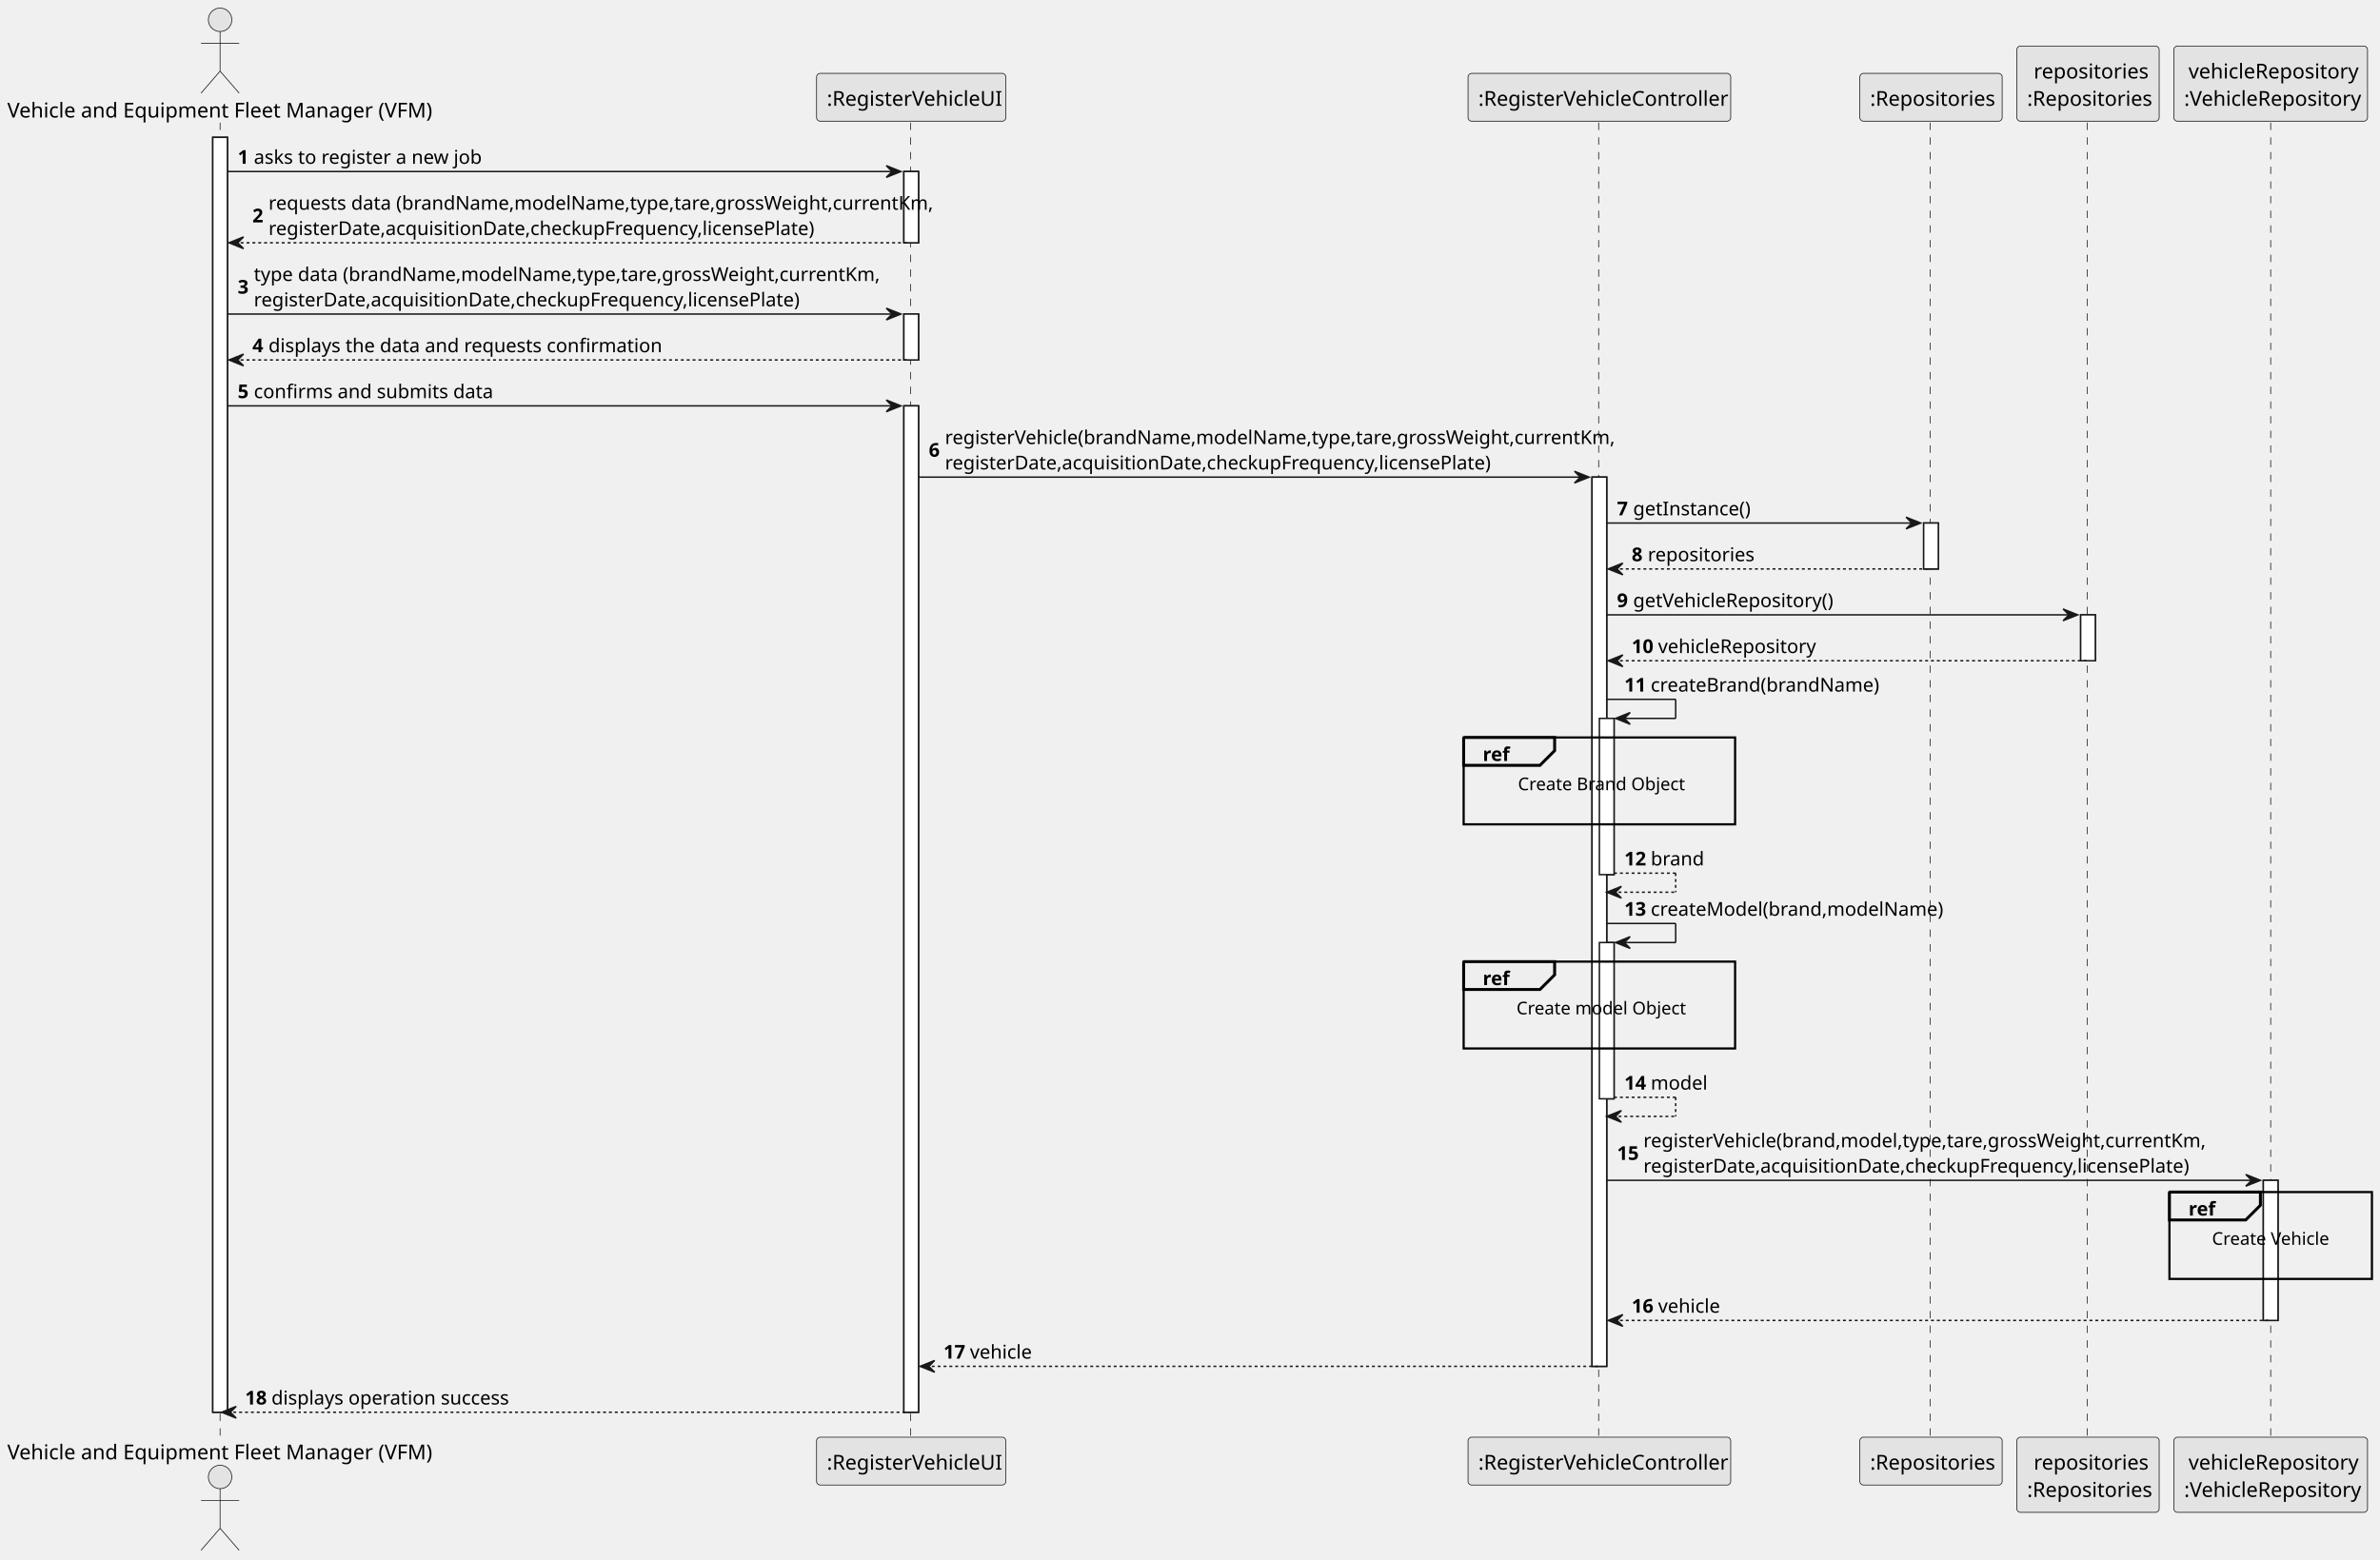
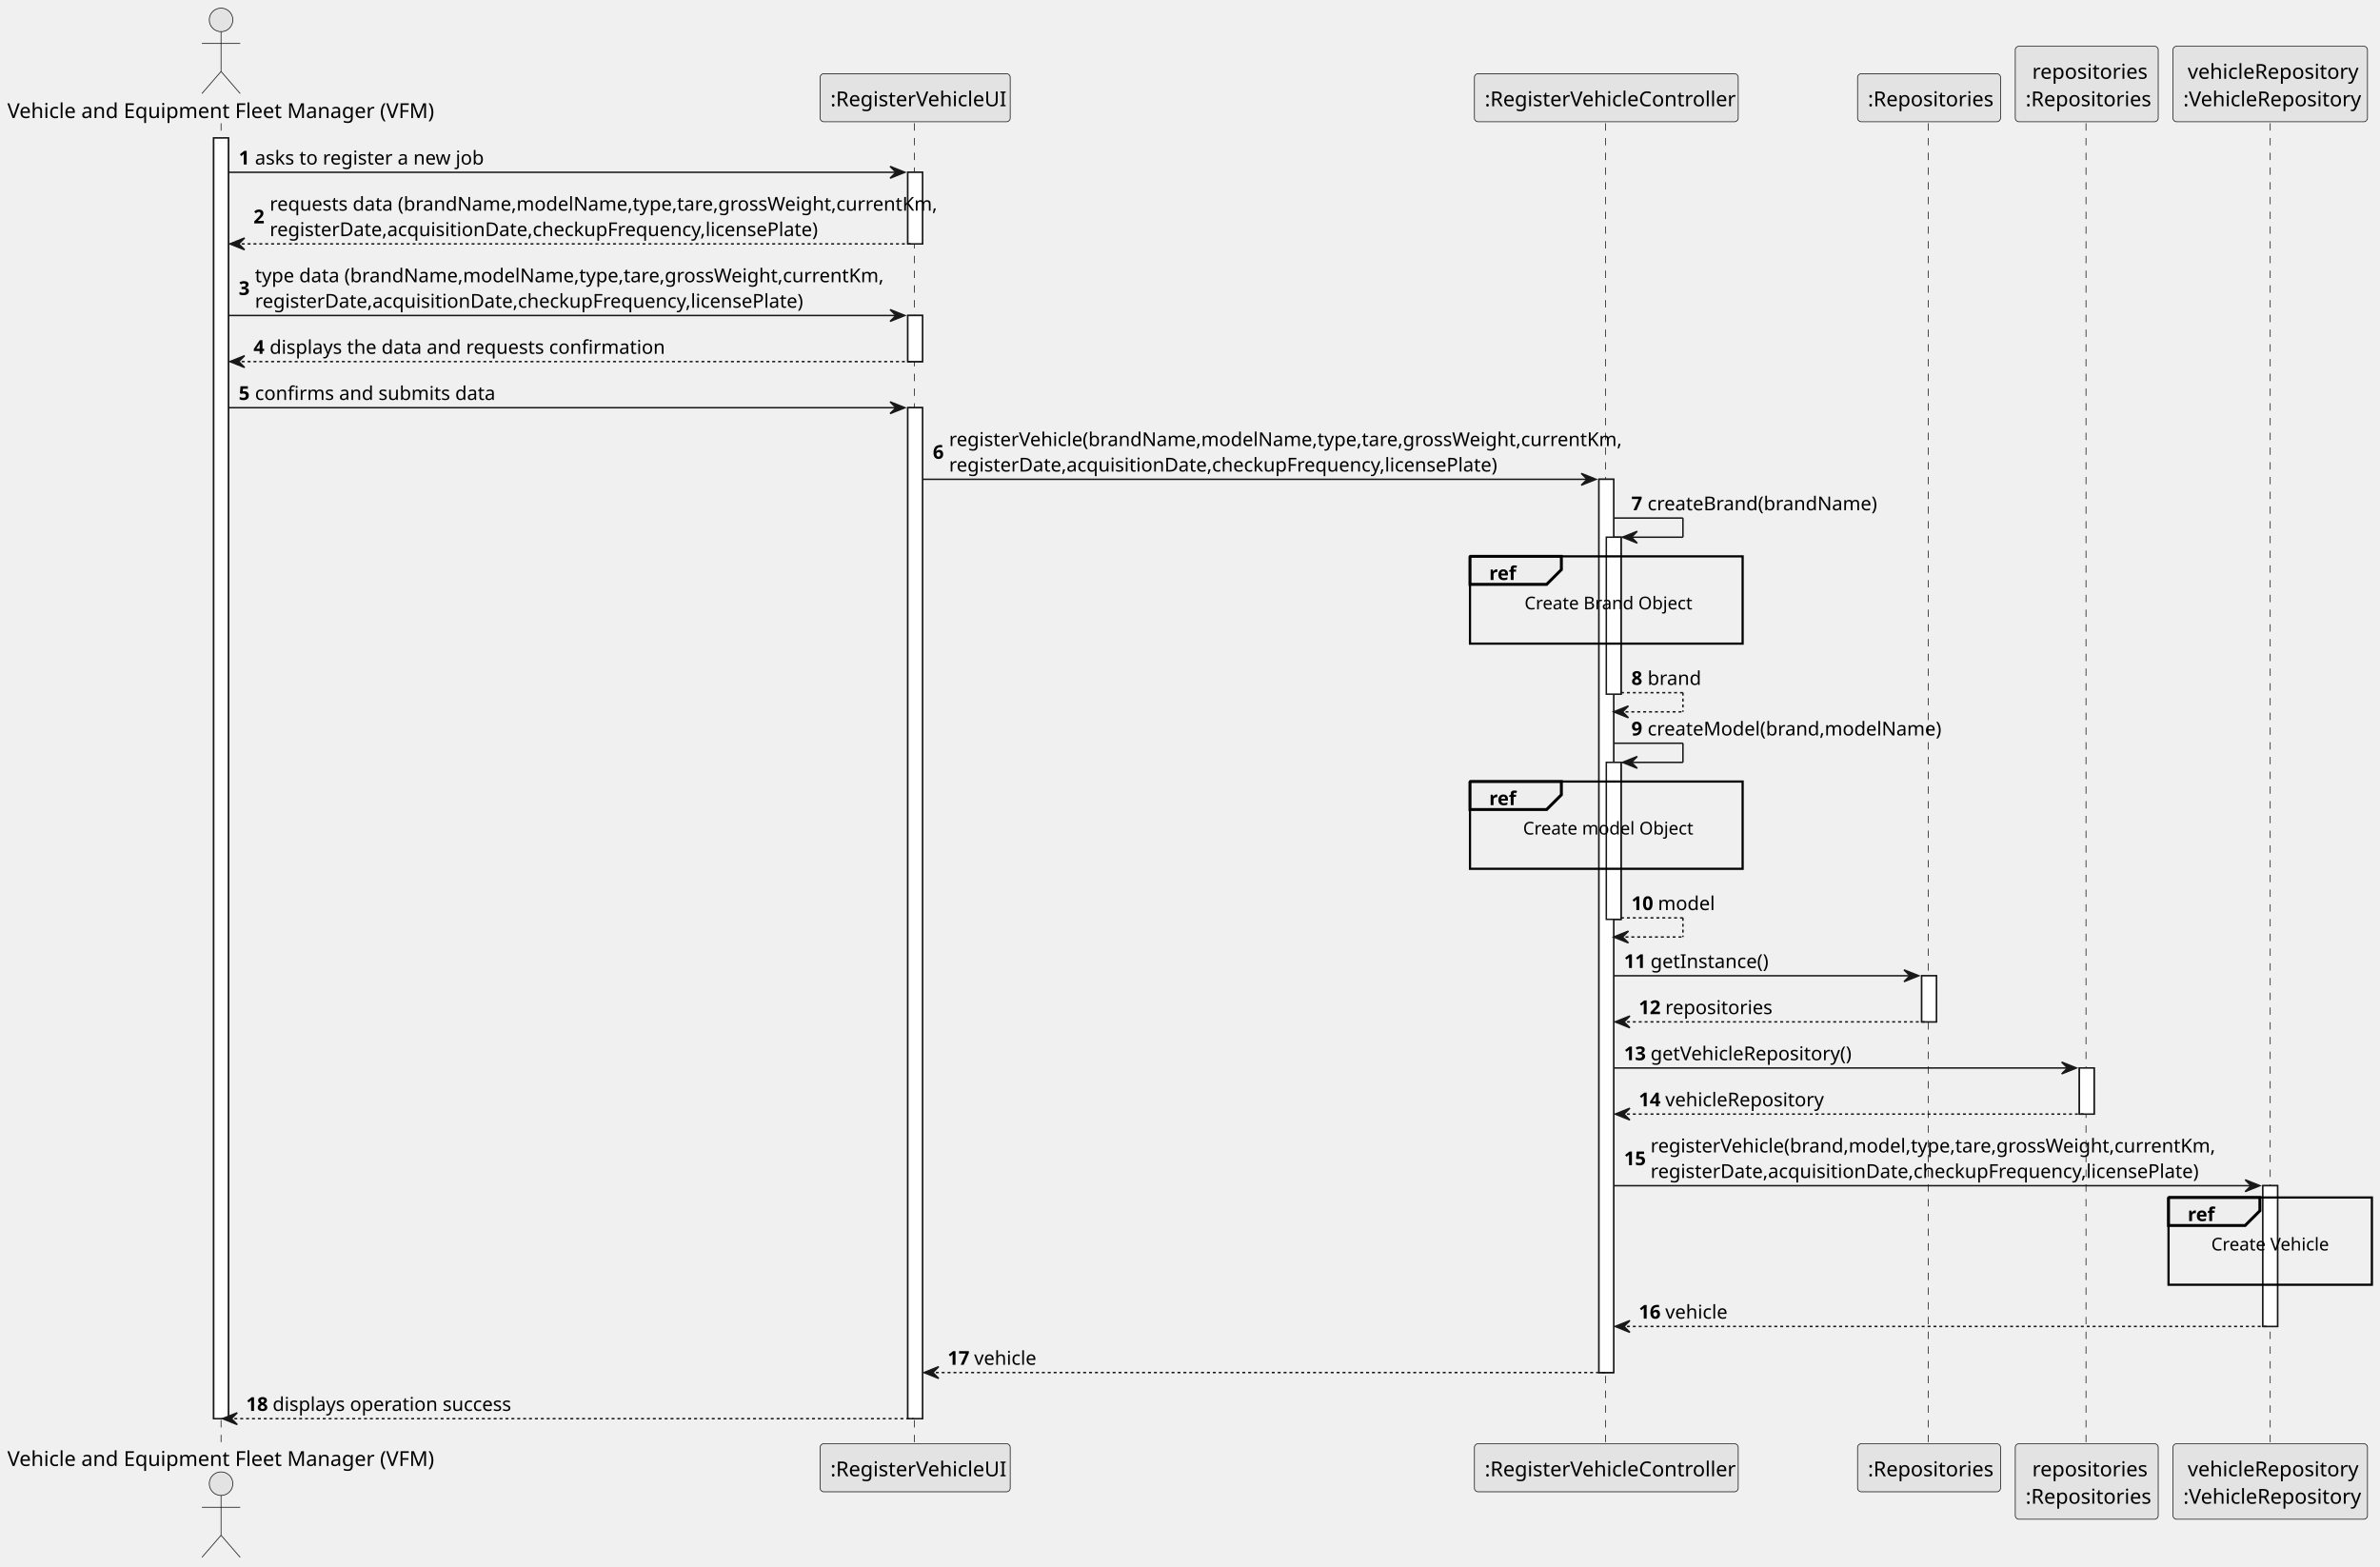
- <svg xmlns="http://www.w3.org/2000/svg" contentStyleType="text/css" height="1063px" preserveAspectRatio="none" style="width:1622px;height:1063px;background:#FFFFFF;" version="1.1" viewBox="0 0 1622 1063" width="1622px" zoomAndPan="magnify">
+ <svg xmlns="http://www.w3.org/2000/svg" contentStyleType="text/css" height="1063px" preserveAspectRatio="none" style="width:1615px;height:1063px;background:#FFFFFF;" version="1.1" viewBox="0 0 1615 1063" width="1615px" zoomAndPan="magnify">
  <defs />
  <g>
    <rect fill="#FFFFFF" height="869.041" style="stroke:#181818;stroke-width:1.0;" width="10" x="145" y="93.621" />
    <rect fill="#FFFFFF" height="48.582" style="stroke:#181818;stroke-width:1.0;" width="10" x="616" y="116.912" />
    <rect fill="#FFFFFF" height="31.291" style="stroke:#181818;stroke-width:1.0;" width="10" x="616" y="214.076" />
    <rect fill="#FFFFFF" height="686.004" style="stroke:#181818;stroke-width:1.0;" width="10" x="616" y="276.658" />
    <rect fill="#FFFFFF" height="606.131" style="stroke:#181818;stroke-width:1.0;" width="10" x="1085" y="325.24" />
-     <rect fill="#FFFFFF" height="106.504" style="stroke:#181818;stroke-width:1.0;" width="10" x="1090" y="489.695" />
-     <rect fill="#FFFFFF" height="106.504" style="stroke:#181818;stroke-width:1.0;" width="10" x="1090" y="642.49" />
-     <rect fill="#FFFFFF" height="31.291" style="stroke:#181818;stroke-width:1.0;" width="10" x="1311" y="356.531" />
-     <rect fill="#FFFFFF" height="31.291" style="stroke:#181818;stroke-width:1.0;" width="10" x="1418" y="419.113" />
-     <rect fill="#FFFFFF" height="95.504" style="stroke:#181818;stroke-width:1.0;" width="10" x="1542.5" y="804.576" />
+     <rect fill="#FFFFFF" height="106.504" style="stroke:#181818;stroke-width:1.0;" width="10" x="1090" y="364.531" />
+     <rect fill="#FFFFFF" height="106.504" style="stroke:#181818;stroke-width:1.0;" width="10" x="1090" y="517.326" />
+     <rect fill="#FFFFFF" height="31.291" style="stroke:#181818;stroke-width:1.0;" width="10" x="1304" y="662.121" />
+     <rect fill="#FFFFFF" height="31.291" style="stroke:#181818;stroke-width:1.0;" width="10" x="1411" y="724.703" />
+     <rect fill="#FFFFFF" height="95.504" style="stroke:#181818;stroke-width:1.0;" width="10" x="1535.5" y="804.576" />
    <line style="stroke:#181818;stroke-width:0.5;stroke-dasharray:5.0,5.0;" x1="150" x2="150" y1="83.621" y2="980.662" />
    <line style="stroke:#181818;stroke-width:0.5;stroke-dasharray:5.0,5.0;" x1="620.5" x2="620.5" y1="83.621" y2="980.662" />
    <line style="stroke:#181818;stroke-width:0.5;stroke-dasharray:5.0,5.0;" x1="1089.5" x2="1089.5" y1="83.621" y2="980.662" />
-     <line style="stroke:#181818;stroke-width:0.5;stroke-dasharray:5.0,5.0;" x1="1315.5" x2="1315.5" y1="83.621" y2="980.662" />
-     <line style="stroke:#181818;stroke-width:0.5;stroke-dasharray:5.0,5.0;" x1="1422.5" x2="1422.5" y1="83.621" y2="980.662" />
-     <line style="stroke:#181818;stroke-width:0.5;stroke-dasharray:5.0,5.0;" x1="1547.5" x2="1547.5" y1="83.621" y2="980.662" />
+     <line style="stroke:#181818;stroke-width:0.5;stroke-dasharray:5.0,5.0;" x1="1308.5" x2="1308.5" y1="83.621" y2="980.662" />
+     <line style="stroke:#181818;stroke-width:0.5;stroke-dasharray:5.0,5.0;" x1="1415.5" x2="1415.5" y1="83.621" y2="980.662" />
+     <line style="stroke:#181818;stroke-width:0.5;stroke-dasharray:5.0,5.0;" x1="1540.5" x2="1540.5" y1="83.621" y2="980.662" />
    <text fill="#000000" font-family="sans-serif" font-size="14" lengthAdjust="spacing" textLength="284" x="5" y="80.107">Vehicle and Equipment Fleet Manager (VFM)</text>
    <ellipse cx="150" cy="13.5" fill="#E3E3E3" rx="8" ry="8" style="stroke:#181818;stroke-width:0.5;" />
    <path d="M150,21.5 L150,48.5 M137,29.5 L163,29.5 M150,48.5 L137,63.5 M150,48.5 L163,63.5 " fill="none" style="stroke:#181818;stroke-width:0.5;" />
    <text fill="#000000" font-family="sans-serif" font-size="14" lengthAdjust="spacing" textLength="284" x="5" y="994.769">Vehicle and Equipment Fleet Manager (VFM)</text>
    <ellipse cx="150" cy="1006.783" fill="#E3E3E3" rx="8" ry="8" style="stroke:#181818;stroke-width:0.5;" />
    <path d="M150,1014.783 L150,1041.783 M137,1022.783 L163,1022.783 M150,1041.783 L137,1056.783 M150,1041.783 L163,1056.783 " fill="none" style="stroke:#181818;stroke-width:0.5;" />
    <rect fill="#E3E3E3" height="32.621" rx="2.5" ry="2.5" style="stroke:#181818;stroke-width:0.5;" width="129" x="556.5" y="50" />
    <text fill="#000000" font-family="sans-serif" font-size="14" lengthAdjust="spacing" textLength="115" x="563.5" y="72.107">:RegisterVehicleUI</text>
    <rect fill="#E3E3E3" height="32.621" rx="2.5" ry="2.5" style="stroke:#181818;stroke-width:0.5;" width="129" x="556.5" y="979.662" />
    <text fill="#000000" font-family="sans-serif" font-size="14" lengthAdjust="spacing" textLength="115" x="563.5" y="1001.769">:RegisterVehicleUI</text>
    <rect fill="#E3E3E3" height="32.621" rx="2.5" ry="2.5" style="stroke:#181818;stroke-width:0.5;" width="179" x="1000.5" y="50" />
    <text fill="#000000" font-family="sans-serif" font-size="14" lengthAdjust="spacing" textLength="165" x="1007.5" y="72.107">:RegisterVehicleController</text>
    <rect fill="#E3E3E3" height="32.621" rx="2.5" ry="2.5" style="stroke:#181818;stroke-width:0.5;" width="179" x="1000.5" y="979.662" />
    <text fill="#000000" font-family="sans-serif" font-size="14" lengthAdjust="spacing" textLength="165" x="1007.5" y="1001.769">:RegisterVehicleController</text>
-     <rect fill="#E3E3E3" height="32.621" rx="2.5" ry="2.5" style="stroke:#181818;stroke-width:0.5;" width="97" x="1267.5" y="50" />
-     <text fill="#000000" font-family="sans-serif" font-size="14" lengthAdjust="spacing" textLength="83" x="1274.5" y="72.107">:Repositories</text>
-     <rect fill="#E3E3E3" height="32.621" rx="2.5" ry="2.5" style="stroke:#181818;stroke-width:0.5;" width="97" x="1267.5" y="979.662" />
-     <text fill="#000000" font-family="sans-serif" font-size="14" lengthAdjust="spacing" textLength="83" x="1274.5" y="1001.769">:Repositories</text>
-     <rect fill="#E3E3E3" height="51.242" rx="2.5" ry="2.5" style="stroke:#181818;stroke-width:0.5;" width="97" x="1374.5" y="31.379" />
-     <text fill="#000000" font-family="sans-serif" font-size="14" lengthAdjust="spacing" textLength="74" x="1386" y="53.486">repositories</text>
-     <text fill="#000000" font-family="sans-serif" font-size="14" lengthAdjust="spacing" textLength="83" x="1381.5" y="72.107">:Repositories</text>
-     <rect fill="#E3E3E3" height="51.242" rx="2.5" ry="2.5" style="stroke:#181818;stroke-width:0.5;" width="97" x="1374.5" y="979.662" />
-     <text fill="#000000" font-family="sans-serif" font-size="14" lengthAdjust="spacing" textLength="74" x="1386" y="1001.769">repositories</text>
-     <text fill="#000000" font-family="sans-serif" font-size="14" lengthAdjust="spacing" textLength="83" x="1381.5" y="1020.391">:Repositories</text>
-     <rect fill="#E3E3E3" height="51.242" rx="2.5" ry="2.5" style="stroke:#181818;stroke-width:0.5;" width="132" x="1481.5" y="31.379" />
-     <text fill="#000000" font-family="sans-serif" font-size="14" lengthAdjust="spacing" textLength="112" x="1491.5" y="53.486">vehicleRepository</text>
-     <text fill="#000000" font-family="sans-serif" font-size="14" lengthAdjust="spacing" textLength="118" x="1488.5" y="72.107">:VehicleRepository</text>
-     <rect fill="#E3E3E3" height="51.242" rx="2.5" ry="2.5" style="stroke:#181818;stroke-width:0.5;" width="132" x="1481.5" y="979.662" />
-     <text fill="#000000" font-family="sans-serif" font-size="14" lengthAdjust="spacing" textLength="112" x="1491.5" y="1001.769">vehicleRepository</text>
-     <text fill="#000000" font-family="sans-serif" font-size="14" lengthAdjust="spacing" textLength="118" x="1488.5" y="1020.391">:VehicleRepository</text>
+     <rect fill="#E3E3E3" height="32.621" rx="2.5" ry="2.5" style="stroke:#181818;stroke-width:0.5;" width="97" x="1260.5" y="50" />
+     <text fill="#000000" font-family="sans-serif" font-size="14" lengthAdjust="spacing" textLength="83" x="1267.5" y="72.107">:Repositories</text>
+     <rect fill="#E3E3E3" height="32.621" rx="2.5" ry="2.5" style="stroke:#181818;stroke-width:0.5;" width="97" x="1260.5" y="979.662" />
+     <text fill="#000000" font-family="sans-serif" font-size="14" lengthAdjust="spacing" textLength="83" x="1267.5" y="1001.769">:Repositories</text>
+     <rect fill="#E3E3E3" height="51.242" rx="2.5" ry="2.5" style="stroke:#181818;stroke-width:0.5;" width="97" x="1367.5" y="31.379" />
+     <text fill="#000000" font-family="sans-serif" font-size="14" lengthAdjust="spacing" textLength="74" x="1379" y="53.486">repositories</text>
+     <text fill="#000000" font-family="sans-serif" font-size="14" lengthAdjust="spacing" textLength="83" x="1374.5" y="72.107">:Repositories</text>
+     <rect fill="#E3E3E3" height="51.242" rx="2.5" ry="2.5" style="stroke:#181818;stroke-width:0.5;" width="97" x="1367.5" y="979.662" />
+     <text fill="#000000" font-family="sans-serif" font-size="14" lengthAdjust="spacing" textLength="74" x="1379" y="1001.769">repositories</text>
+     <text fill="#000000" font-family="sans-serif" font-size="14" lengthAdjust="spacing" textLength="83" x="1374.5" y="1020.391">:Repositories</text>
+     <rect fill="#E3E3E3" height="51.242" rx="2.5" ry="2.5" style="stroke:#181818;stroke-width:0.5;" width="132" x="1474.5" y="31.379" />
+     <text fill="#000000" font-family="sans-serif" font-size="14" lengthAdjust="spacing" textLength="112" x="1484.5" y="53.486">vehicleRepository</text>
+     <text fill="#000000" font-family="sans-serif" font-size="14" lengthAdjust="spacing" textLength="118" x="1481.5" y="72.107">:VehicleRepository</text>
+     <rect fill="#E3E3E3" height="51.242" rx="2.5" ry="2.5" style="stroke:#181818;stroke-width:0.5;" width="132" x="1474.5" y="979.662" />
+     <text fill="#000000" font-family="sans-serif" font-size="14" lengthAdjust="spacing" textLength="112" x="1484.5" y="1001.769">vehicleRepository</text>
+     <text fill="#000000" font-family="sans-serif" font-size="14" lengthAdjust="spacing" textLength="118" x="1481.5" y="1020.391">:VehicleRepository</text>
    <rect fill="#FFFFFF" height="869.041" style="stroke:#181818;stroke-width:1.0;" width="10" x="145" y="93.621" />
    <rect fill="#FFFFFF" height="48.582" style="stroke:#181818;stroke-width:1.0;" width="10" x="616" y="116.912" />
    <rect fill="#FFFFFF" height="31.291" style="stroke:#181818;stroke-width:1.0;" width="10" x="616" y="214.076" />
    <rect fill="#FFFFFF" height="686.004" style="stroke:#181818;stroke-width:1.0;" width="10" x="616" y="276.658" />
    <rect fill="#FFFFFF" height="606.131" style="stroke:#181818;stroke-width:1.0;" width="10" x="1085" y="325.24" />
-     <rect fill="#FFFFFF" height="106.504" style="stroke:#181818;stroke-width:1.0;" width="10" x="1090" y="489.695" />
-     <rect fill="#FFFFFF" height="106.504" style="stroke:#181818;stroke-width:1.0;" width="10" x="1090" y="642.49" />
-     <rect fill="#FFFFFF" height="31.291" style="stroke:#181818;stroke-width:1.0;" width="10" x="1311" y="356.531" />
-     <rect fill="#FFFFFF" height="31.291" style="stroke:#181818;stroke-width:1.0;" width="10" x="1418" y="419.113" />
-     <rect fill="#FFFFFF" height="95.504" style="stroke:#181818;stroke-width:1.0;" width="10" x="1542.5" y="804.576" />
+     <rect fill="#FFFFFF" height="106.504" style="stroke:#181818;stroke-width:1.0;" width="10" x="1090" y="364.531" />
+     <rect fill="#FFFFFF" height="106.504" style="stroke:#181818;stroke-width:1.0;" width="10" x="1090" y="517.326" />
+     <rect fill="#FFFFFF" height="31.291" style="stroke:#181818;stroke-width:1.0;" width="10" x="1304" y="662.121" />
+     <rect fill="#FFFFFF" height="31.291" style="stroke:#181818;stroke-width:1.0;" width="10" x="1411" y="724.703" />
+     <rect fill="#FFFFFF" height="95.504" style="stroke:#181818;stroke-width:1.0;" width="10" x="1535.5" y="804.576" />
    <polygon fill="#181818" points="604,112.912,614,116.912,604,120.912,608,116.912" style="stroke:#181818;stroke-width:1.0;" />
    <line style="stroke:#181818;stroke-width:1.0;" x1="155" x2="610" y1="116.912" y2="116.912" />
    <text fill="#000000" font-family="sans-serif" font-size="13" font-weight="bold" lengthAdjust="spacing" textLength="7" x="162" y="111.649">1</text>
    <text fill="#000000" font-family="sans-serif" font-size="13" lengthAdjust="spacing" textLength="149" x="173" y="111.649">asks to register a new job</text>
    <polygon fill="#181818" points="166,161.494,156,165.494,166,169.494,162,165.494" style="stroke:#181818;stroke-width:1.0;" />
    <line style="stroke:#181818;stroke-width:1.0;stroke-dasharray:2.0,2.0;" x1="160" x2="620" y1="165.494" y2="165.494" />
    <text fill="#000000" font-family="sans-serif" font-size="13" font-weight="bold" lengthAdjust="spacing" textLength="7" x="172" y="151.586">2</text>
    <text fill="#000000" font-family="sans-serif" font-size="13" lengthAdjust="spacing" textLength="426" x="183" y="142.94">requests data (brandName,modelName,type,tare,grossWeight,currentKm,</text>
    <text fill="#000000" font-family="sans-serif" font-size="13" lengthAdjust="spacing" textLength="356" x="183" y="160.231">registerDate,acquisitionDate,checkupFrequency,licensePlate)</text>
    <polygon fill="#181818" points="604,210.076,614,214.076,604,218.076,608,214.076" style="stroke:#181818;stroke-width:1.0;" />
    <line style="stroke:#181818;stroke-width:1.0;" x1="155" x2="610" y1="214.076" y2="214.076" />
    <text fill="#000000" font-family="sans-serif" font-size="13" font-weight="bold" lengthAdjust="spacing" textLength="7" x="162" y="200.168">3</text>
    <text fill="#000000" font-family="sans-serif" font-size="13" lengthAdjust="spacing" textLength="401" x="173" y="191.523">type data (brandName,modelName,type,tare,grossWeight,currentKm,</text>
    <text fill="#000000" font-family="sans-serif" font-size="13" lengthAdjust="spacing" textLength="356" x="173" y="208.814">registerDate,acquisitionDate,checkupFrequency,licensePlate)</text>
    <polygon fill="#181818" points="166,241.367,156,245.367,166,249.367,162,245.367" style="stroke:#181818;stroke-width:1.0;" />
    <line style="stroke:#181818;stroke-width:1.0;stroke-dasharray:2.0,2.0;" x1="160" x2="620" y1="245.367" y2="245.367" />
    <text fill="#000000" font-family="sans-serif" font-size="13" font-weight="bold" lengthAdjust="spacing" textLength="7" x="172" y="240.105">4</text>
    <text fill="#000000" font-family="sans-serif" font-size="13" lengthAdjust="spacing" textLength="252" x="183" y="240.105">displays the data and requests confirmation</text>
    <polygon fill="#181818" points="604,272.658,614,276.658,604,280.658,608,276.658" style="stroke:#181818;stroke-width:1.0;" />
    <line style="stroke:#181818;stroke-width:1.0;" x1="155" x2="610" y1="276.658" y2="276.658" />
    <text fill="#000000" font-family="sans-serif" font-size="13" font-weight="bold" lengthAdjust="spacing" textLength="7" x="162" y="271.396">5</text>
    <text fill="#000000" font-family="sans-serif" font-size="13" lengthAdjust="spacing" textLength="153" x="173" y="271.396">confirms and submits data</text>
    <polygon fill="#181818" points="1073,321.24,1083,325.24,1073,329.24,1077,325.24" style="stroke:#181818;stroke-width:1.0;" />
    <line style="stroke:#181818;stroke-width:1.0;" x1="626" x2="1079" y1="325.24" y2="325.24" />
    <text fill="#000000" font-family="sans-serif" font-size="13" font-weight="bold" lengthAdjust="spacing" textLength="7" x="633" y="311.332">6</text>
    <text fill="#000000" font-family="sans-serif" font-size="13" lengthAdjust="spacing" textLength="429" x="644" y="302.687">registerVehicle(brandName,modelName,type,tare,grossWeight,currentKm,</text>
    <text fill="#000000" font-family="sans-serif" font-size="13" lengthAdjust="spacing" textLength="356" x="644" y="319.978">registerDate,acquisitionDate,checkupFrequency,licensePlate)</text>
-     <polygon fill="#181818" points="1299,352.531,1309,356.531,1299,360.531,1303,356.531" style="stroke:#181818;stroke-width:1.0;" />
-     <line style="stroke:#181818;stroke-width:1.0;" x1="1095" x2="1305" y1="356.531" y2="356.531" />
-     <text fill="#000000" font-family="sans-serif" font-size="13" font-weight="bold" lengthAdjust="spacing" textLength="7" x="1102" y="351.269">7</text>
-     <text fill="#000000" font-family="sans-serif" font-size="13" lengthAdjust="spacing" textLength="75" x="1113" y="351.269">getInstance()</text>
-     <polygon fill="#181818" points="1106,383.822,1096,387.822,1106,391.822,1102,387.822" style="stroke:#181818;stroke-width:1.0;" />
-     <line style="stroke:#181818;stroke-width:1.0;stroke-dasharray:2.0,2.0;" x1="1100" x2="1315" y1="387.822" y2="387.822" />
-     <text fill="#000000" font-family="sans-serif" font-size="13" font-weight="bold" lengthAdjust="spacing" textLength="7" x="1112" y="382.56">8</text>
-     <text fill="#000000" font-family="sans-serif" font-size="13" lengthAdjust="spacing" textLength="67" x="1123" y="382.56">repositories</text>
-     <polygon fill="#181818" points="1406,415.113,1416,419.113,1406,423.113,1410,419.113" style="stroke:#181818;stroke-width:1.0;" />
-     <line style="stroke:#181818;stroke-width:1.0;" x1="1095" x2="1412" y1="419.113" y2="419.113" />
-     <text fill="#000000" font-family="sans-serif" font-size="13" font-weight="bold" lengthAdjust="spacing" textLength="7" x="1102" y="413.851">9</text>
-     <text fill="#000000" font-family="sans-serif" font-size="13" lengthAdjust="spacing" textLength="131" x="1113" y="413.851">getVehicleRepository()</text>
-     <polygon fill="#181818" points="1106,446.404,1096,450.404,1106,454.404,1102,450.404" style="stroke:#181818;stroke-width:1.0;" />
-     <line style="stroke:#181818;stroke-width:1.0;stroke-dasharray:2.0,2.0;" x1="1100" x2="1422" y1="450.404" y2="450.404" />
-     <text fill="#000000" font-family="sans-serif" font-size="13" font-weight="bold" lengthAdjust="spacing" textLength="14" x="1112" y="445.142">10</text>
-     <text fill="#000000" font-family="sans-serif" font-size="13" lengthAdjust="spacing" textLength="101" x="1130" y="445.142">vehicleRepository</text>
-     <line style="stroke:#181818;stroke-width:1.0;" x1="1095" x2="1142" y1="476.695" y2="476.695" />
-     <line style="stroke:#181818;stroke-width:1.0;" x1="1142" x2="1142" y1="476.695" y2="489.695" />
-     <line style="stroke:#181818;stroke-width:1.0;" x1="1101" x2="1142" y1="489.695" y2="489.695" />
-     <polygon fill="#181818" points="1111,485.695,1101,489.695,1111,493.695,1107,489.695" style="stroke:#181818;stroke-width:1.0;" />
-     <text fill="#000000" font-family="sans-serif" font-size="13" font-weight="bold" lengthAdjust="spacing" textLength="14" x="1107" y="471.433">11</text>
-     <text fill="#000000" font-family="sans-serif" font-size="13" lengthAdjust="spacing" textLength="144" x="1125" y="471.433">createBrand(brandName)</text>
-     <rect fill="none" height="59.213" style="stroke:#000000;stroke-width:1.5;" width="185" x="997.5" y="502.695" />
-     <path d="M997.5,502.695 L1059.5,502.695 L1059.5,511.695 L1049.5,521.695 L997.5,521.695 L997.5,502.695 " fill="#EEEEEE" style="stroke:#000000;stroke-width:2.0;" />
-     <text fill="#000000" font-family="sans-serif" font-size="13" font-weight="bold" lengthAdjust="spacing" textLength="17" x="1010.5" y="518.724">ref</text>
-     <text fill="#000000" font-family="sans-serif" font-size="12" lengthAdjust="spacing" textLength="111" x="1034.5" y="538.644">Create Brand Object</text>
-     <text fill="#000000" font-family="sans-serif" font-size="12" lengthAdjust="spacing" textLength="3" x="1088.5" y="554.606"> </text>
-     <line style="stroke:#181818;stroke-width:1.0;stroke-dasharray:2.0,2.0;" x1="1100" x2="1142" y1="595.199" y2="595.199" />
-     <line style="stroke:#181818;stroke-width:1.0;stroke-dasharray:2.0,2.0;" x1="1142" x2="1142" y1="595.199" y2="608.199" />
-     <line style="stroke:#181818;stroke-width:1.0;stroke-dasharray:2.0,2.0;" x1="1095" x2="1142" y1="608.199" y2="608.199" />
-     <polygon fill="#181818" points="1105,604.199,1095,608.199,1105,612.199,1101,608.199" style="stroke:#181818;stroke-width:1.0;" />
-     <text fill="#000000" font-family="sans-serif" font-size="13" font-weight="bold" lengthAdjust="spacing" textLength="14" x="1107" y="589.937">12</text>
-     <text fill="#000000" font-family="sans-serif" font-size="13" lengthAdjust="spacing" textLength="32" x="1125" y="589.937">brand</text>
-     <line style="stroke:#181818;stroke-width:1.0;" x1="1095" x2="1142" y1="629.49" y2="629.49" />
-     <line style="stroke:#181818;stroke-width:1.0;" x1="1142" x2="1142" y1="629.49" y2="642.49" />
-     <line style="stroke:#181818;stroke-width:1.0;" x1="1101" x2="1142" y1="642.49" y2="642.49" />
-     <polygon fill="#181818" points="1111,638.49,1101,642.49,1111,646.49,1107,642.49" style="stroke:#181818;stroke-width:1.0;" />
-     <text fill="#000000" font-family="sans-serif" font-size="13" font-weight="bold" lengthAdjust="spacing" textLength="14" x="1107" y="624.227">13</text>
-     <text fill="#000000" font-family="sans-serif" font-size="13" lengthAdjust="spacing" textLength="184" x="1125" y="624.227">createModel(brand,modelName)</text>
-     <rect fill="none" height="59.213" style="stroke:#000000;stroke-width:1.5;" width="185" x="997.5" y="655.49" />
-     <path d="M997.5,655.49 L1059.5,655.49 L1059.5,664.49 L1049.5,674.49 L997.5,674.49 L997.5,655.49 " fill="#EEEEEE" style="stroke:#000000;stroke-width:2.0;" />
-     <text fill="#000000" font-family="sans-serif" font-size="13" font-weight="bold" lengthAdjust="spacing" textLength="17" x="1010.5" y="671.519">ref</text>
-     <text fill="#000000" font-family="sans-serif" font-size="12" lengthAdjust="spacing" textLength="113" x="1033.5" y="691.439">Create model Object</text>
-     <text fill="#000000" font-family="sans-serif" font-size="12" lengthAdjust="spacing" textLength="3" x="1088.5" y="707.4"> </text>
-     <line style="stroke:#181818;stroke-width:1.0;stroke-dasharray:2.0,2.0;" x1="1100" x2="1142" y1="747.994" y2="747.994" />
-     <line style="stroke:#181818;stroke-width:1.0;stroke-dasharray:2.0,2.0;" x1="1142" x2="1142" y1="747.994" y2="760.994" />
-     <line style="stroke:#181818;stroke-width:1.0;stroke-dasharray:2.0,2.0;" x1="1095" x2="1142" y1="760.994" y2="760.994" />
-     <polygon fill="#181818" points="1105,756.994,1095,760.994,1105,764.994,1101,760.994" style="stroke:#181818;stroke-width:1.0;" />
-     <text fill="#000000" font-family="sans-serif" font-size="13" font-weight="bold" lengthAdjust="spacing" textLength="14" x="1107" y="742.731">14</text>
-     <text fill="#000000" font-family="sans-serif" font-size="13" lengthAdjust="spacing" textLength="35" x="1125" y="742.731">model</text>
-     <polygon fill="#181818" points="1530.5,800.576,1540.5,804.576,1530.5,808.576,1534.5,804.576" style="stroke:#181818;stroke-width:1.0;" />
-     <line style="stroke:#181818;stroke-width:1.0;" x1="1095" x2="1536.5" y1="804.576" y2="804.576" />
+     <line style="stroke:#181818;stroke-width:1.0;" x1="1095" x2="1142" y1="351.531" y2="351.531" />
+     <line style="stroke:#181818;stroke-width:1.0;" x1="1142" x2="1142" y1="351.531" y2="364.531" />
+     <line style="stroke:#181818;stroke-width:1.0;" x1="1101" x2="1142" y1="364.531" y2="364.531" />
+     <polygon fill="#181818" points="1111,360.531,1101,364.531,1111,368.531,1107,364.531" style="stroke:#181818;stroke-width:1.0;" />
+     <text fill="#000000" font-family="sans-serif" font-size="13" font-weight="bold" lengthAdjust="spacing" textLength="7" x="1107" y="346.269">7</text>
+     <text fill="#000000" font-family="sans-serif" font-size="13" lengthAdjust="spacing" textLength="144" x="1118" y="346.269">createBrand(brandName)</text>
+     <rect fill="none" height="59.213" style="stroke:#000000;stroke-width:1.5;" width="185" x="997.5" y="377.531" />
+     <path d="M997.5,377.531 L1059.5,377.531 L1059.5,386.531 L1049.5,396.531 L997.5,396.531 L997.5,377.531 " fill="#EEEEEE" style="stroke:#000000;stroke-width:2.0;" />
+     <text fill="#000000" font-family="sans-serif" font-size="13" font-weight="bold" lengthAdjust="spacing" textLength="17" x="1010.5" y="393.56">ref</text>
+     <text fill="#000000" font-family="sans-serif" font-size="12" lengthAdjust="spacing" textLength="111" x="1034.5" y="413.481">Create Brand Object</text>
+     <text fill="#000000" font-family="sans-serif" font-size="12" lengthAdjust="spacing" textLength="3" x="1088.5" y="429.441"> </text>
+     <line style="stroke:#181818;stroke-width:1.0;stroke-dasharray:2.0,2.0;" x1="1100" x2="1142" y1="470.035" y2="470.035" />
+     <line style="stroke:#181818;stroke-width:1.0;stroke-dasharray:2.0,2.0;" x1="1142" x2="1142" y1="470.035" y2="483.035" />
+     <line style="stroke:#181818;stroke-width:1.0;stroke-dasharray:2.0,2.0;" x1="1095" x2="1142" y1="483.035" y2="483.035" />
+     <polygon fill="#181818" points="1105,479.035,1095,483.035,1105,487.035,1101,483.035" style="stroke:#181818;stroke-width:1.0;" />
+     <text fill="#000000" font-family="sans-serif" font-size="13" font-weight="bold" lengthAdjust="spacing" textLength="7" x="1107" y="464.772">8</text>
+     <text fill="#000000" font-family="sans-serif" font-size="13" lengthAdjust="spacing" textLength="32" x="1118" y="464.772">brand</text>
+     <line style="stroke:#181818;stroke-width:1.0;" x1="1095" x2="1142" y1="504.326" y2="504.326" />
+     <line style="stroke:#181818;stroke-width:1.0;" x1="1142" x2="1142" y1="504.326" y2="517.326" />
+     <line style="stroke:#181818;stroke-width:1.0;" x1="1101" x2="1142" y1="517.326" y2="517.326" />
+     <polygon fill="#181818" points="1111,513.326,1101,517.326,1111,521.326,1107,517.326" style="stroke:#181818;stroke-width:1.0;" />
+     <text fill="#000000" font-family="sans-serif" font-size="13" font-weight="bold" lengthAdjust="spacing" textLength="7" x="1107" y="499.063">9</text>
+     <text fill="#000000" font-family="sans-serif" font-size="13" lengthAdjust="spacing" textLength="184" x="1118" y="499.063">createModel(brand,modelName)</text>
+     <rect fill="none" height="59.213" style="stroke:#000000;stroke-width:1.5;" width="185" x="997.5" y="530.326" />
+     <path d="M997.5,530.326 L1059.5,530.326 L1059.5,539.326 L1049.5,549.326 L997.5,549.326 L997.5,530.326 " fill="#EEEEEE" style="stroke:#000000;stroke-width:2.0;" />
+     <text fill="#000000" font-family="sans-serif" font-size="13" font-weight="bold" lengthAdjust="spacing" textLength="17" x="1010.5" y="546.355">ref</text>
+     <text fill="#000000" font-family="sans-serif" font-size="12" lengthAdjust="spacing" textLength="113" x="1033.5" y="566.275">Create model Object</text>
+     <text fill="#000000" font-family="sans-serif" font-size="12" lengthAdjust="spacing" textLength="3" x="1088.5" y="582.236"> </text>
+     <line style="stroke:#181818;stroke-width:1.0;stroke-dasharray:2.0,2.0;" x1="1100" x2="1142" y1="622.83" y2="622.83" />
+     <line style="stroke:#181818;stroke-width:1.0;stroke-dasharray:2.0,2.0;" x1="1142" x2="1142" y1="622.83" y2="635.83" />
+     <line style="stroke:#181818;stroke-width:1.0;stroke-dasharray:2.0,2.0;" x1="1095" x2="1142" y1="635.83" y2="635.83" />
+     <polygon fill="#181818" points="1105,631.83,1095,635.83,1105,639.83,1101,635.83" style="stroke:#181818;stroke-width:1.0;" />
+     <text fill="#000000" font-family="sans-serif" font-size="13" font-weight="bold" lengthAdjust="spacing" textLength="14" x="1107" y="617.567">10</text>
+     <text fill="#000000" font-family="sans-serif" font-size="13" lengthAdjust="spacing" textLength="35" x="1125" y="617.567">model</text>
+     <polygon fill="#181818" points="1292,658.121,1302,662.121,1292,666.121,1296,662.121" style="stroke:#181818;stroke-width:1.0;" />
+     <line style="stroke:#181818;stroke-width:1.0;" x1="1095" x2="1298" y1="662.121" y2="662.121" />
+     <text fill="#000000" font-family="sans-serif" font-size="13" font-weight="bold" lengthAdjust="spacing" textLength="14" x="1102" y="656.858">11</text>
+     <text fill="#000000" font-family="sans-serif" font-size="13" lengthAdjust="spacing" textLength="75" x="1120" y="656.858">getInstance()</text>
+     <polygon fill="#181818" points="1106,689.412,1096,693.412,1106,697.412,1102,693.412" style="stroke:#181818;stroke-width:1.0;" />
+     <line style="stroke:#181818;stroke-width:1.0;stroke-dasharray:2.0,2.0;" x1="1100" x2="1308" y1="693.412" y2="693.412" />
+     <text fill="#000000" font-family="sans-serif" font-size="13" font-weight="bold" lengthAdjust="spacing" textLength="14" x="1112" y="688.149">12</text>
+     <text fill="#000000" font-family="sans-serif" font-size="13" lengthAdjust="spacing" textLength="67" x="1130" y="688.149">repositories</text>
+     <polygon fill="#181818" points="1399,720.703,1409,724.703,1399,728.703,1403,724.703" style="stroke:#181818;stroke-width:1.0;" />
+     <line style="stroke:#181818;stroke-width:1.0;" x1="1095" x2="1405" y1="724.703" y2="724.703" />
+     <text fill="#000000" font-family="sans-serif" font-size="13" font-weight="bold" lengthAdjust="spacing" textLength="14" x="1102" y="719.44">13</text>
+     <text fill="#000000" font-family="sans-serif" font-size="13" lengthAdjust="spacing" textLength="131" x="1120" y="719.44">getVehicleRepository()</text>
+     <polygon fill="#181818" points="1106,751.994,1096,755.994,1106,759.994,1102,755.994" style="stroke:#181818;stroke-width:1.0;" />
+     <line style="stroke:#181818;stroke-width:1.0;stroke-dasharray:2.0,2.0;" x1="1100" x2="1415" y1="755.994" y2="755.994" />
+     <text fill="#000000" font-family="sans-serif" font-size="13" font-weight="bold" lengthAdjust="spacing" textLength="14" x="1112" y="750.731">14</text>
+     <text fill="#000000" font-family="sans-serif" font-size="13" lengthAdjust="spacing" textLength="101" x="1130" y="750.731">vehicleRepository</text>
+     <polygon fill="#181818" points="1523.5,800.576,1533.5,804.576,1523.5,808.576,1527.5,804.576" style="stroke:#181818;stroke-width:1.0;" />
+     <line style="stroke:#181818;stroke-width:1.0;" x1="1095" x2="1529.5" y1="804.576" y2="804.576" />
    <text fill="#000000" font-family="sans-serif" font-size="13" font-weight="bold" lengthAdjust="spacing" textLength="14" x="1102" y="790.668">15</text>
    <text fill="#000000" font-family="sans-serif" font-size="13" lengthAdjust="spacing" textLength="361" x="1120" y="782.023">registerVehicle(brand,model,type,tare,grossWeight,currentKm,</text>
    <text fill="#000000" font-family="sans-serif" font-size="13" lengthAdjust="spacing" textLength="356" x="1120" y="799.313">registerDate,acquisitionDate,checkupFrequency,licensePlate)</text>
-     <rect fill="none" height="59.213" style="stroke:#000000;stroke-width:1.5;" width="138" x="1478.5" y="812.576" />
-     <path d="M1478.5,812.576 L1540.5,812.576 L1540.5,821.576 L1530.5,831.576 L1478.5,831.576 L1478.5,812.576 " fill="#EEEEEE" style="stroke:#000000;stroke-width:2.0;" />
-     <text fill="#000000" font-family="sans-serif" font-size="13" font-weight="bold" lengthAdjust="spacing" textLength="17" x="1491.5" y="828.605">ref</text>
-     <text fill="#000000" font-family="sans-serif" font-size="12" lengthAdjust="spacing" textLength="80" x="1507.5" y="848.525">Create Vehicle</text>
-     <text fill="#000000" font-family="sans-serif" font-size="12" lengthAdjust="spacing" textLength="3" x="1546" y="864.486"> </text>
+     <rect fill="none" height="59.213" style="stroke:#000000;stroke-width:1.5;" width="138" x="1471.5" y="812.576" />
+     <path d="M1471.5,812.576 L1533.5,812.576 L1533.5,821.576 L1523.5,831.576 L1471.5,831.576 L1471.5,812.576 " fill="#EEEEEE" style="stroke:#000000;stroke-width:2.0;" />
+     <text fill="#000000" font-family="sans-serif" font-size="13" font-weight="bold" lengthAdjust="spacing" textLength="17" x="1484.5" y="828.605">ref</text>
+     <text fill="#000000" font-family="sans-serif" font-size="12" lengthAdjust="spacing" textLength="80" x="1500.5" y="848.525">Create Vehicle</text>
+     <text fill="#000000" font-family="sans-serif" font-size="12" lengthAdjust="spacing" textLength="3" x="1539" y="864.486"> </text>
    <polygon fill="#181818" points="1106,896.08,1096,900.08,1106,904.08,1102,900.08" style="stroke:#181818;stroke-width:1.0;" />
-     <line style="stroke:#181818;stroke-width:1.0;stroke-dasharray:2.0,2.0;" x1="1100" x2="1546.5" y1="900.08" y2="900.08" />
+     <line style="stroke:#181818;stroke-width:1.0;stroke-dasharray:2.0,2.0;" x1="1100" x2="1539.5" y1="900.08" y2="900.08" />
    <text fill="#000000" font-family="sans-serif" font-size="13" font-weight="bold" lengthAdjust="spacing" textLength="14" x="1112" y="894.817">16</text>
    <text fill="#000000" font-family="sans-serif" font-size="13" lengthAdjust="spacing" textLength="39" x="1130" y="894.817">vehicle</text>
    <polygon fill="#181818" points="637,927.371,627,931.371,637,935.371,633,931.371" style="stroke:#181818;stroke-width:1.0;" />
    <line style="stroke:#181818;stroke-width:1.0;stroke-dasharray:2.0,2.0;" x1="631" x2="1089" y1="931.371" y2="931.371" />
    <text fill="#000000" font-family="sans-serif" font-size="13" font-weight="bold" lengthAdjust="spacing" textLength="14" x="643" y="926.108">17</text>
    <text fill="#000000" font-family="sans-serif" font-size="13" lengthAdjust="spacing" textLength="39" x="661" y="926.108">vehicle</text>
    <polygon fill="#181818" points="161,958.662,151,962.662,161,966.662,157,962.662" style="stroke:#181818;stroke-width:1.0;" />
    <line style="stroke:#181818;stroke-width:1.0;stroke-dasharray:2.0,2.0;" x1="155" x2="620" y1="962.662" y2="962.662" />
    <text fill="#000000" font-family="sans-serif" font-size="13" font-weight="bold" lengthAdjust="spacing" textLength="14" x="167" y="957.399">18</text>
    <text fill="#000000" font-family="sans-serif" font-size="13" lengthAdjust="spacing" textLength="158" x="185" y="957.399">displays operation success</text>
  </g>
</svg>
